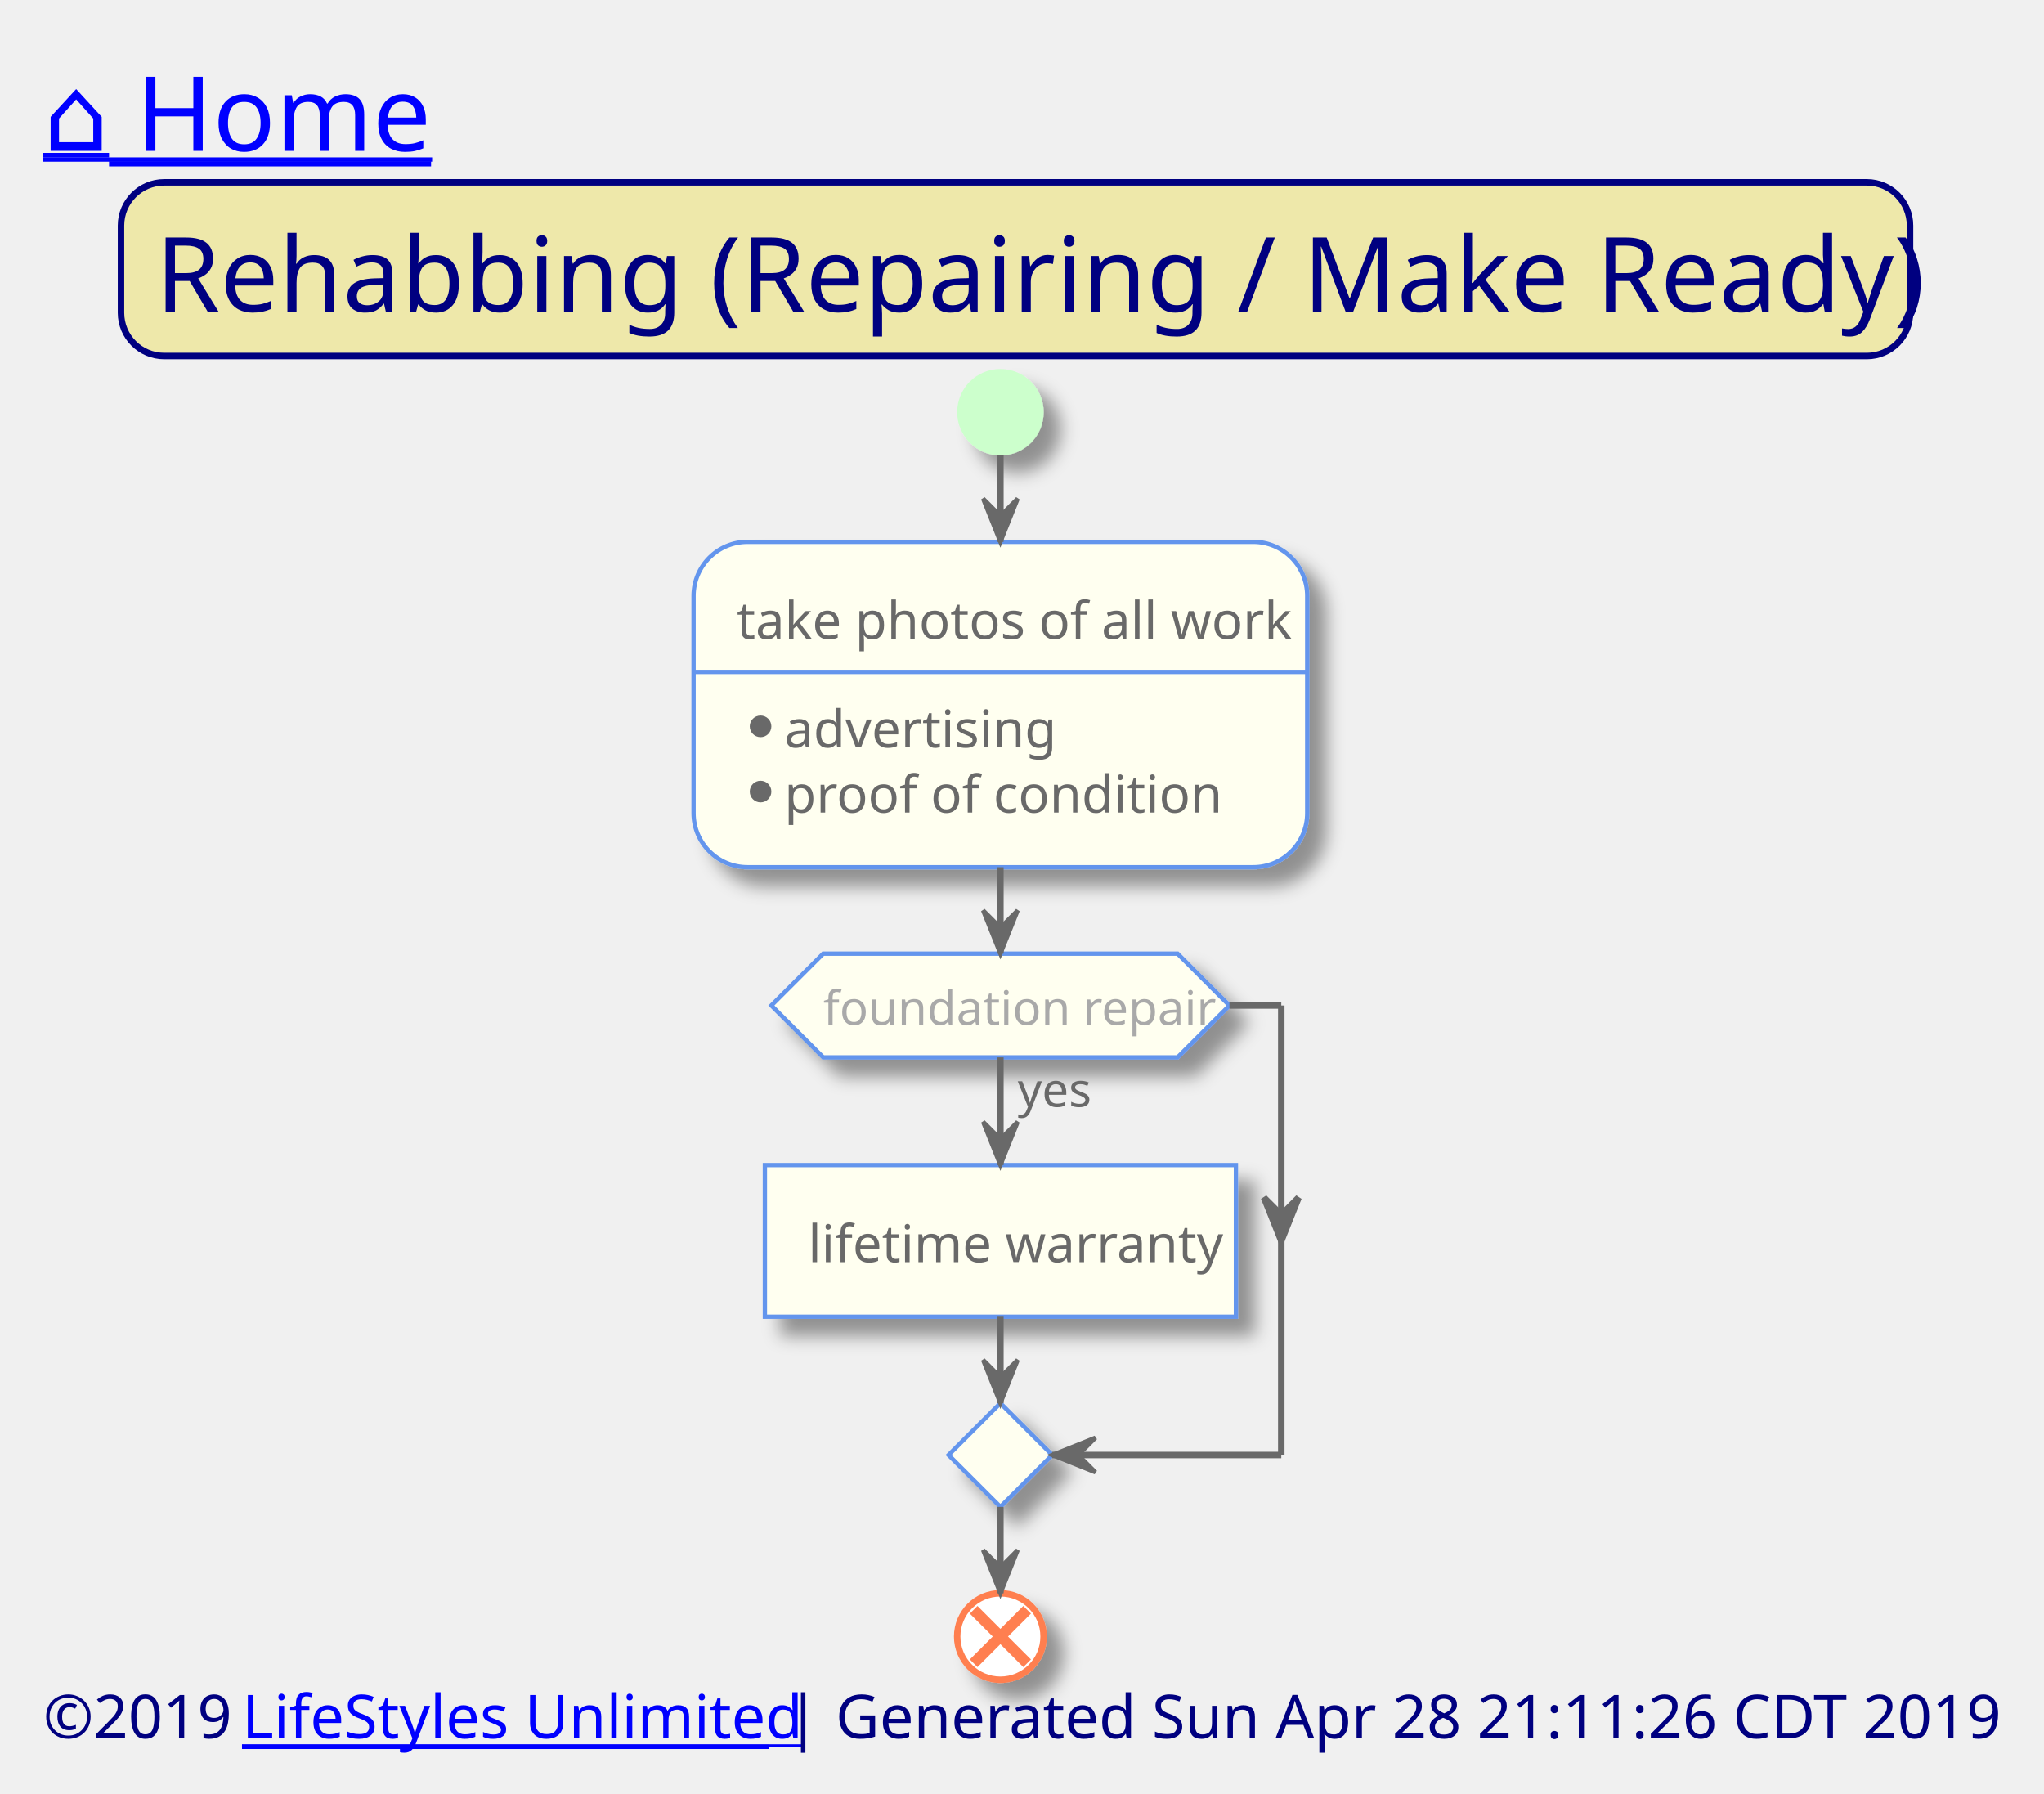
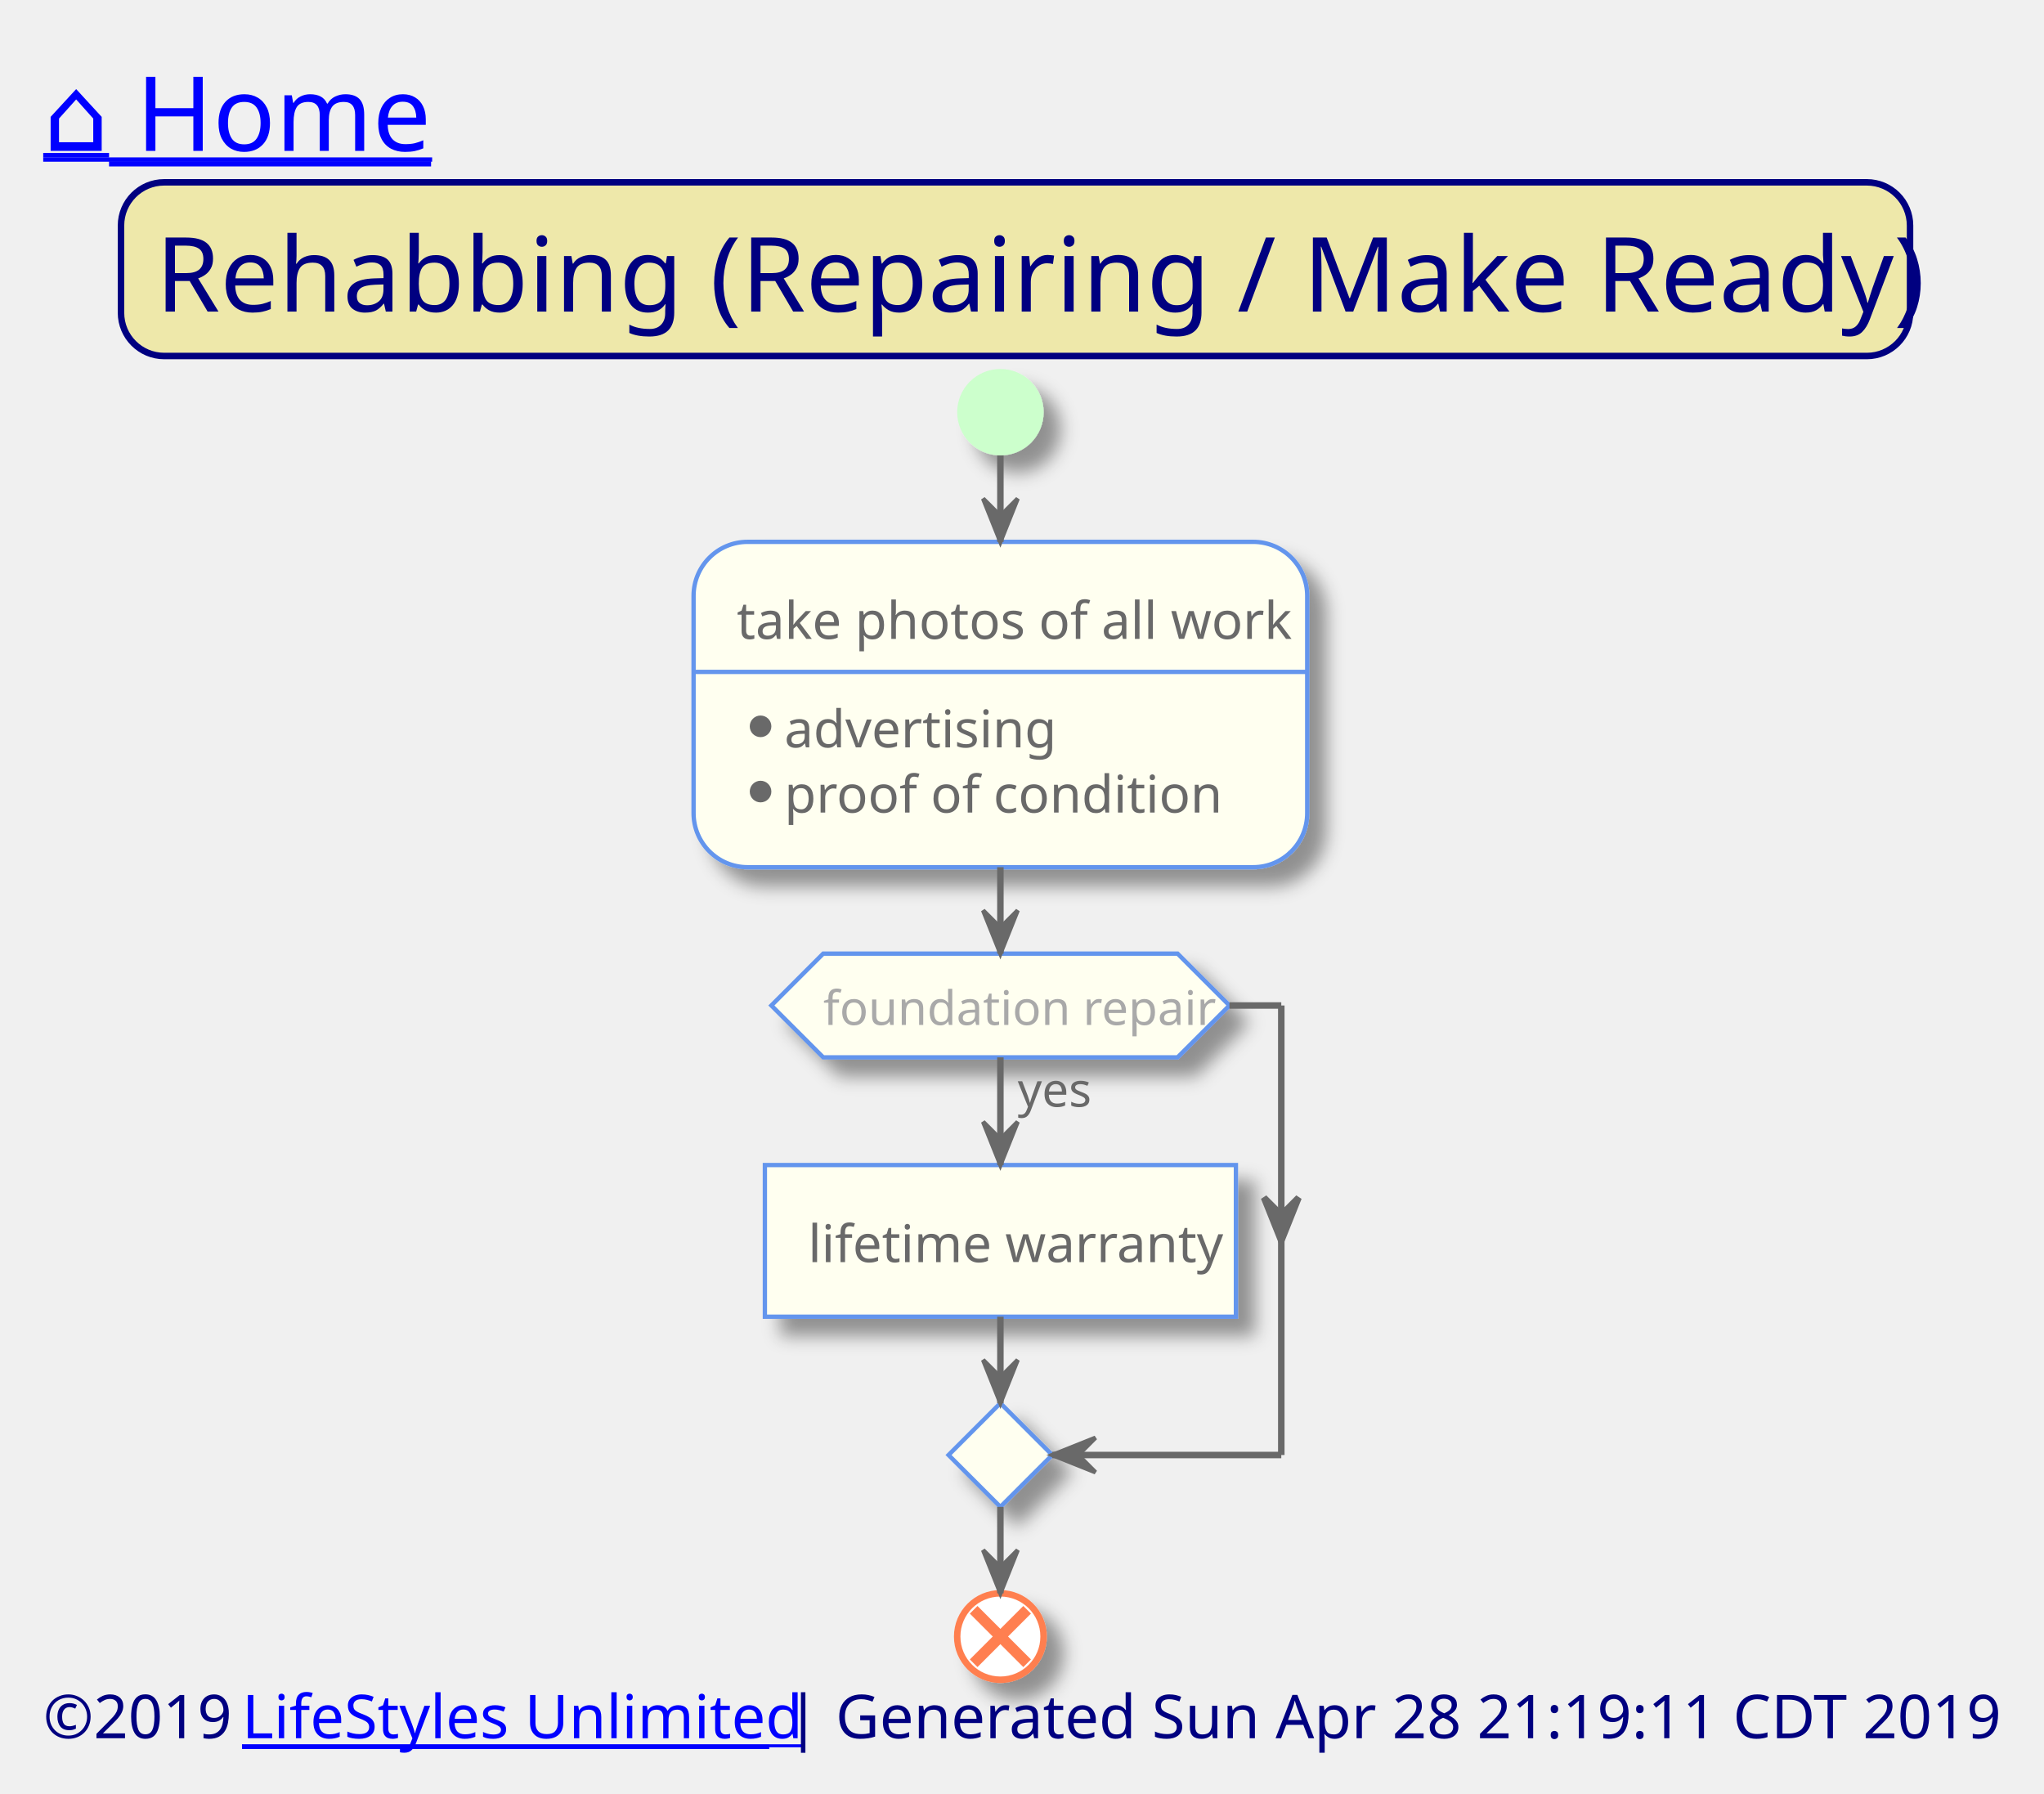
<svg xmlns="http://www.w3.org/2000/svg" xmlns:xlink="http://www.w3.org/1999/xlink" contentScriptType="application/ecmascript" contentStyleType="text/css" height="415px" preserveAspectRatio="none" style="width:473px;height:415px;" version="1.1" viewBox="0 0 473 415" width="473px" zoomAndPan="magnify">
  <defs>
    <style type="text/css">path:hover { stroke: #0000FF !important;}</style>
-     <filter height="300%" id="f1tsx33lymkj1s" width="300%" x="-1" y="-1">
+     <filter height="300%" id="f126mkwlbin4n8" width="300%" x="-1" y="-1">
      <feGaussianBlur result="blurOut" stdDeviation="2.0" />
      <feColorMatrix in="blurOut" result="blurOut2" type="matrix" values="0 0 0 0 0 0 0 0 0 0 0 0 0 0 0 0 0 0 .4 0" />
      <feOffset dx="4.0" dy="4.0" in="blurOut2" result="blurOut3" />
      <feBlend in="SourceGraphic" in2="blurOut3" mode="normal" />
    </filter>
  </defs>
  <g>
    <a target="_top" xlink:actuate="onRequest" xlink:href="../index.svg?sanitize=true" xlink:show="new" xlink:title="../index.svg?sanitize=true" xlink:type="simple">
      <text fill="#0000FF" font-family="sans-serif" font-size="24" lengthAdjust="spacingAndGlyphs" text-decoration="underline" textLength="90" x="10" y="34.914">⌂ Home</text>
      <line style="stroke: #0000FF; stroke-width: 1.0;" x1="10" x2="100" y1="36.914" y2="36.914" />
    </a>
    <rect fill="#EEE8AA" height="40.188" rx="10" ry="10" style="stroke: #000080; stroke-width: 1.5;" width="414" x="28" y="42.188" />
    <text fill="#000080" font-family="sans-serif" font-size="24" lengthAdjust="spacingAndGlyphs" textLength="398" x="36" y="72.102">Rehabbing (Repairing / Make Ready)</text>
-     <ellipse cx="231.5" cy="95.375" fill="#CCFFCC" filter="url(#f1tsx33lymkj1s)" rx="10" ry="10" style="stroke: none; stroke-width: 1.0;" />
-     <rect fill="#FFFFF0" filter="url(#f1tsx33lymkj1s)" height="75.281" rx="12.5" ry="12.5" style="stroke: #6495ED; stroke-width: 1.0;" width="142" x="160.5" y="125.375" />
+     <ellipse cx="231.5" cy="95.375" fill="#CCFFCC" filter="url(#f126mkwlbin4n8)" rx="10" ry="10" style="stroke: none; stroke-width: 1.0;" />
+     <rect fill="#FFFFF0" filter="url(#f126mkwlbin4n8)" height="75.281" rx="12.5" ry="12.5" style="stroke: #6495ED; stroke-width: 1.0;" width="142" x="160.5" y="125.375" />
    <text fill="#696969" font-family="sans-serif" font-size="12" lengthAdjust="spacingAndGlyphs" textLength="122" x="170.5" y="147.832">take photos of all work</text>
    <line style="stroke: #6495ED; stroke-width: 1.0;" x1="160.5" x2="302.5" y1="155.469" y2="155.469" />
    <ellipse cx="176" cy="168.062" fill="#696969" rx="2.5" ry="2.5" style="stroke: #696969; stroke-width: 0.0;" />
    <text fill="#696969" font-family="sans-serif" font-size="12" lengthAdjust="spacingAndGlyphs" textLength="60" x="181.5" y="172.926">advertising</text>
    <ellipse cx="176" cy="183.156" fill="#696969" rx="2.5" ry="2.5" style="stroke: #696969; stroke-width: 0.0;" />
    <text fill="#696969" font-family="sans-serif" font-size="12" lengthAdjust="spacingAndGlyphs" textLength="94" x="181.5" y="188.019">proof of condition</text>
-     <rect fill="#FFFFF0" filter="url(#f1tsx33lymkj1s)" height="35.094" style="stroke: #6495ED; stroke-width: 1.0;" width="109" x="177" y="269.574" />
+     <rect fill="#FFFFF0" filter="url(#f126mkwlbin4n8)" height="35.094" style="stroke: #6495ED; stroke-width: 1.0;" width="109" x="177" y="269.574" />
    <text fill="#696969" font-family="sans-serif" font-size="12" lengthAdjust="spacingAndGlyphs" textLength="89" x="187" y="292.031">lifetime warranty</text>
-     <polygon fill="#FFFFF0" filter="url(#f1tsx33lymkj1s)" points="190.5,220.656,272.5,220.656,284.5,232.656,272.5,244.656,190.5,244.656,178.5,232.656,190.5,220.656" style="stroke: #6495ED; stroke-width: 1.0;" />
+     <polygon fill="#FFFFF0" filter="url(#f126mkwlbin4n8)" points="190.5,220.656,272.5,220.656,284.5,232.656,272.5,244.656,190.5,244.656,178.5,232.656,190.5,220.656" style="stroke: #6495ED; stroke-width: 1.0;" />
    <text fill="#696969" font-family="sans-serif" font-size="11" lengthAdjust="spacingAndGlyphs" textLength="18" x="235.5" y="256.075">yes</text>
    <text fill="#A9A9A9" font-family="sans-serif" font-size="11" lengthAdjust="spacingAndGlyphs" textLength="82" x="190.5" y="237.157">foundation repair</text>
-     <polygon fill="#FFFFF0" filter="url(#f1tsx33lymkj1s)" points="231.5,324.668,243.5,336.668,231.5,348.668,219.5,336.668,231.5,324.668" style="stroke: #6495ED; stroke-width: 1.0;" />
-     <ellipse cx="231.5" cy="378.668" fill="#FFFFFF" filter="url(#f1tsx33lymkj1s)" rx="10" ry="10" style="stroke: #FF7F50; stroke-width: 1.5;" />
+     <polygon fill="#FFFFF0" filter="url(#f126mkwlbin4n8)" points="231.5,324.668,243.5,336.668,231.5,348.668,219.5,336.668,231.5,324.668" style="stroke: #6495ED; stroke-width: 1.0;" />
+     <ellipse cx="231.5" cy="378.668" fill="#FFFFFF" filter="url(#f126mkwlbin4n8)" rx="10" ry="10" style="stroke: #FF7F50; stroke-width: 1.5;" />
    <line style="stroke: #FF7F50; stroke-width: 2.5;" x1="225.313" x2="237.687" y1="372.481" y2="384.855" />
    <line style="stroke: #FF7F50; stroke-width: 2.5;" x1="237.687" x2="225.313" y1="372.481" y2="384.855" />
    <line style="stroke: #696969; stroke-width: 1.5;" x1="231.5" x2="231.5" y1="105.375" y2="125.375" />
    <polygon fill="#696969" points="227.5,115.375,231.5,125.375,235.5,115.375,231.5,119.375" style="stroke: #696969; stroke-width: 1.0;" />
    <line style="stroke: #696969; stroke-width: 1.5;" x1="231.5" x2="231.5" y1="244.656" y2="269.574" />
    <polygon fill="#696969" points="227.5,259.574,231.5,269.574,235.5,259.574,231.5,263.574" style="stroke: #696969; stroke-width: 1.0;" />
    <line style="stroke: #696969; stroke-width: 1.5;" x1="284.5" x2="296.5" y1="232.656" y2="232.656" />
    <polygon fill="#696969" points="292.5,277.121,296.5,287.121,300.5,277.121,296.5,281.121" style="stroke: #696969; stroke-width: 1.5;" />
    <line style="stroke: #696969; stroke-width: 1.5;" x1="296.5" x2="296.5" y1="232.656" y2="336.668" />
    <line style="stroke: #696969; stroke-width: 1.5;" x1="296.5" x2="243.5" y1="336.668" y2="336.668" />
    <polygon fill="#696969" points="253.5,332.668,243.5,336.668,253.5,340.668,249.5,336.668" style="stroke: #696969; stroke-width: 1.0;" />
    <line style="stroke: #696969; stroke-width: 1.5;" x1="231.5" x2="231.5" y1="304.668" y2="324.668" />
    <polygon fill="#696969" points="227.5,314.668,231.5,324.668,235.5,314.668,231.5,318.668" style="stroke: #696969; stroke-width: 1.0;" />
    <line style="stroke: #696969; stroke-width: 1.5;" x1="231.5" x2="231.5" y1="200.656" y2="220.656" />
    <polygon fill="#696969" points="227.5,210.656,231.5,220.656,235.5,210.656,231.5,214.656" style="stroke: #696969; stroke-width: 1.0;" />
    <line style="stroke: #696969; stroke-width: 1.5;" x1="231.5" x2="231.5" y1="348.668" y2="368.668" />
    <polygon fill="#696969" points="227.5,358.668,231.5,368.668,235.5,358.668,231.5,362.668" style="stroke: #696969; stroke-width: 1.0;" />
    <text fill="#000080" font-family="sans-serif" font-size="14" lengthAdjust="spacingAndGlyphs" textLength="42" x="10" y="402.201">©2019</text>
    <a target="_top" xlink:actuate="onRequest" xlink:href="http://www.lifestylesunlimited.com" xlink:show="new" xlink:title="http://www.lifestylesunlimited.com" xlink:type="simple">
      <text fill="#0000FF" font-family="sans-serif" font-size="14" lengthAdjust="spacingAndGlyphs" text-decoration="underline" textLength="122" x="56" y="402.201">LifeStyles Unlimited</text>
      <line style="stroke: #0000FF; stroke-width: 1.0;" x1="56" x2="178" y1="404.201" y2="404.201" />
    </a>
-     <text fill="#000080" font-family="sans-serif" font-size="14" lengthAdjust="spacingAndGlyphs" textLength="279" x="182" y="402.201">| Generated Sun Apr 28 21:11:26 CDT 2019</text>
+     <text fill="#000080" font-family="sans-serif" font-size="14" lengthAdjust="spacingAndGlyphs" textLength="279" x="182" y="402.201">| Generated Sun Apr 28 21:19:11 CDT 2019</text>
  </g>
</svg>
